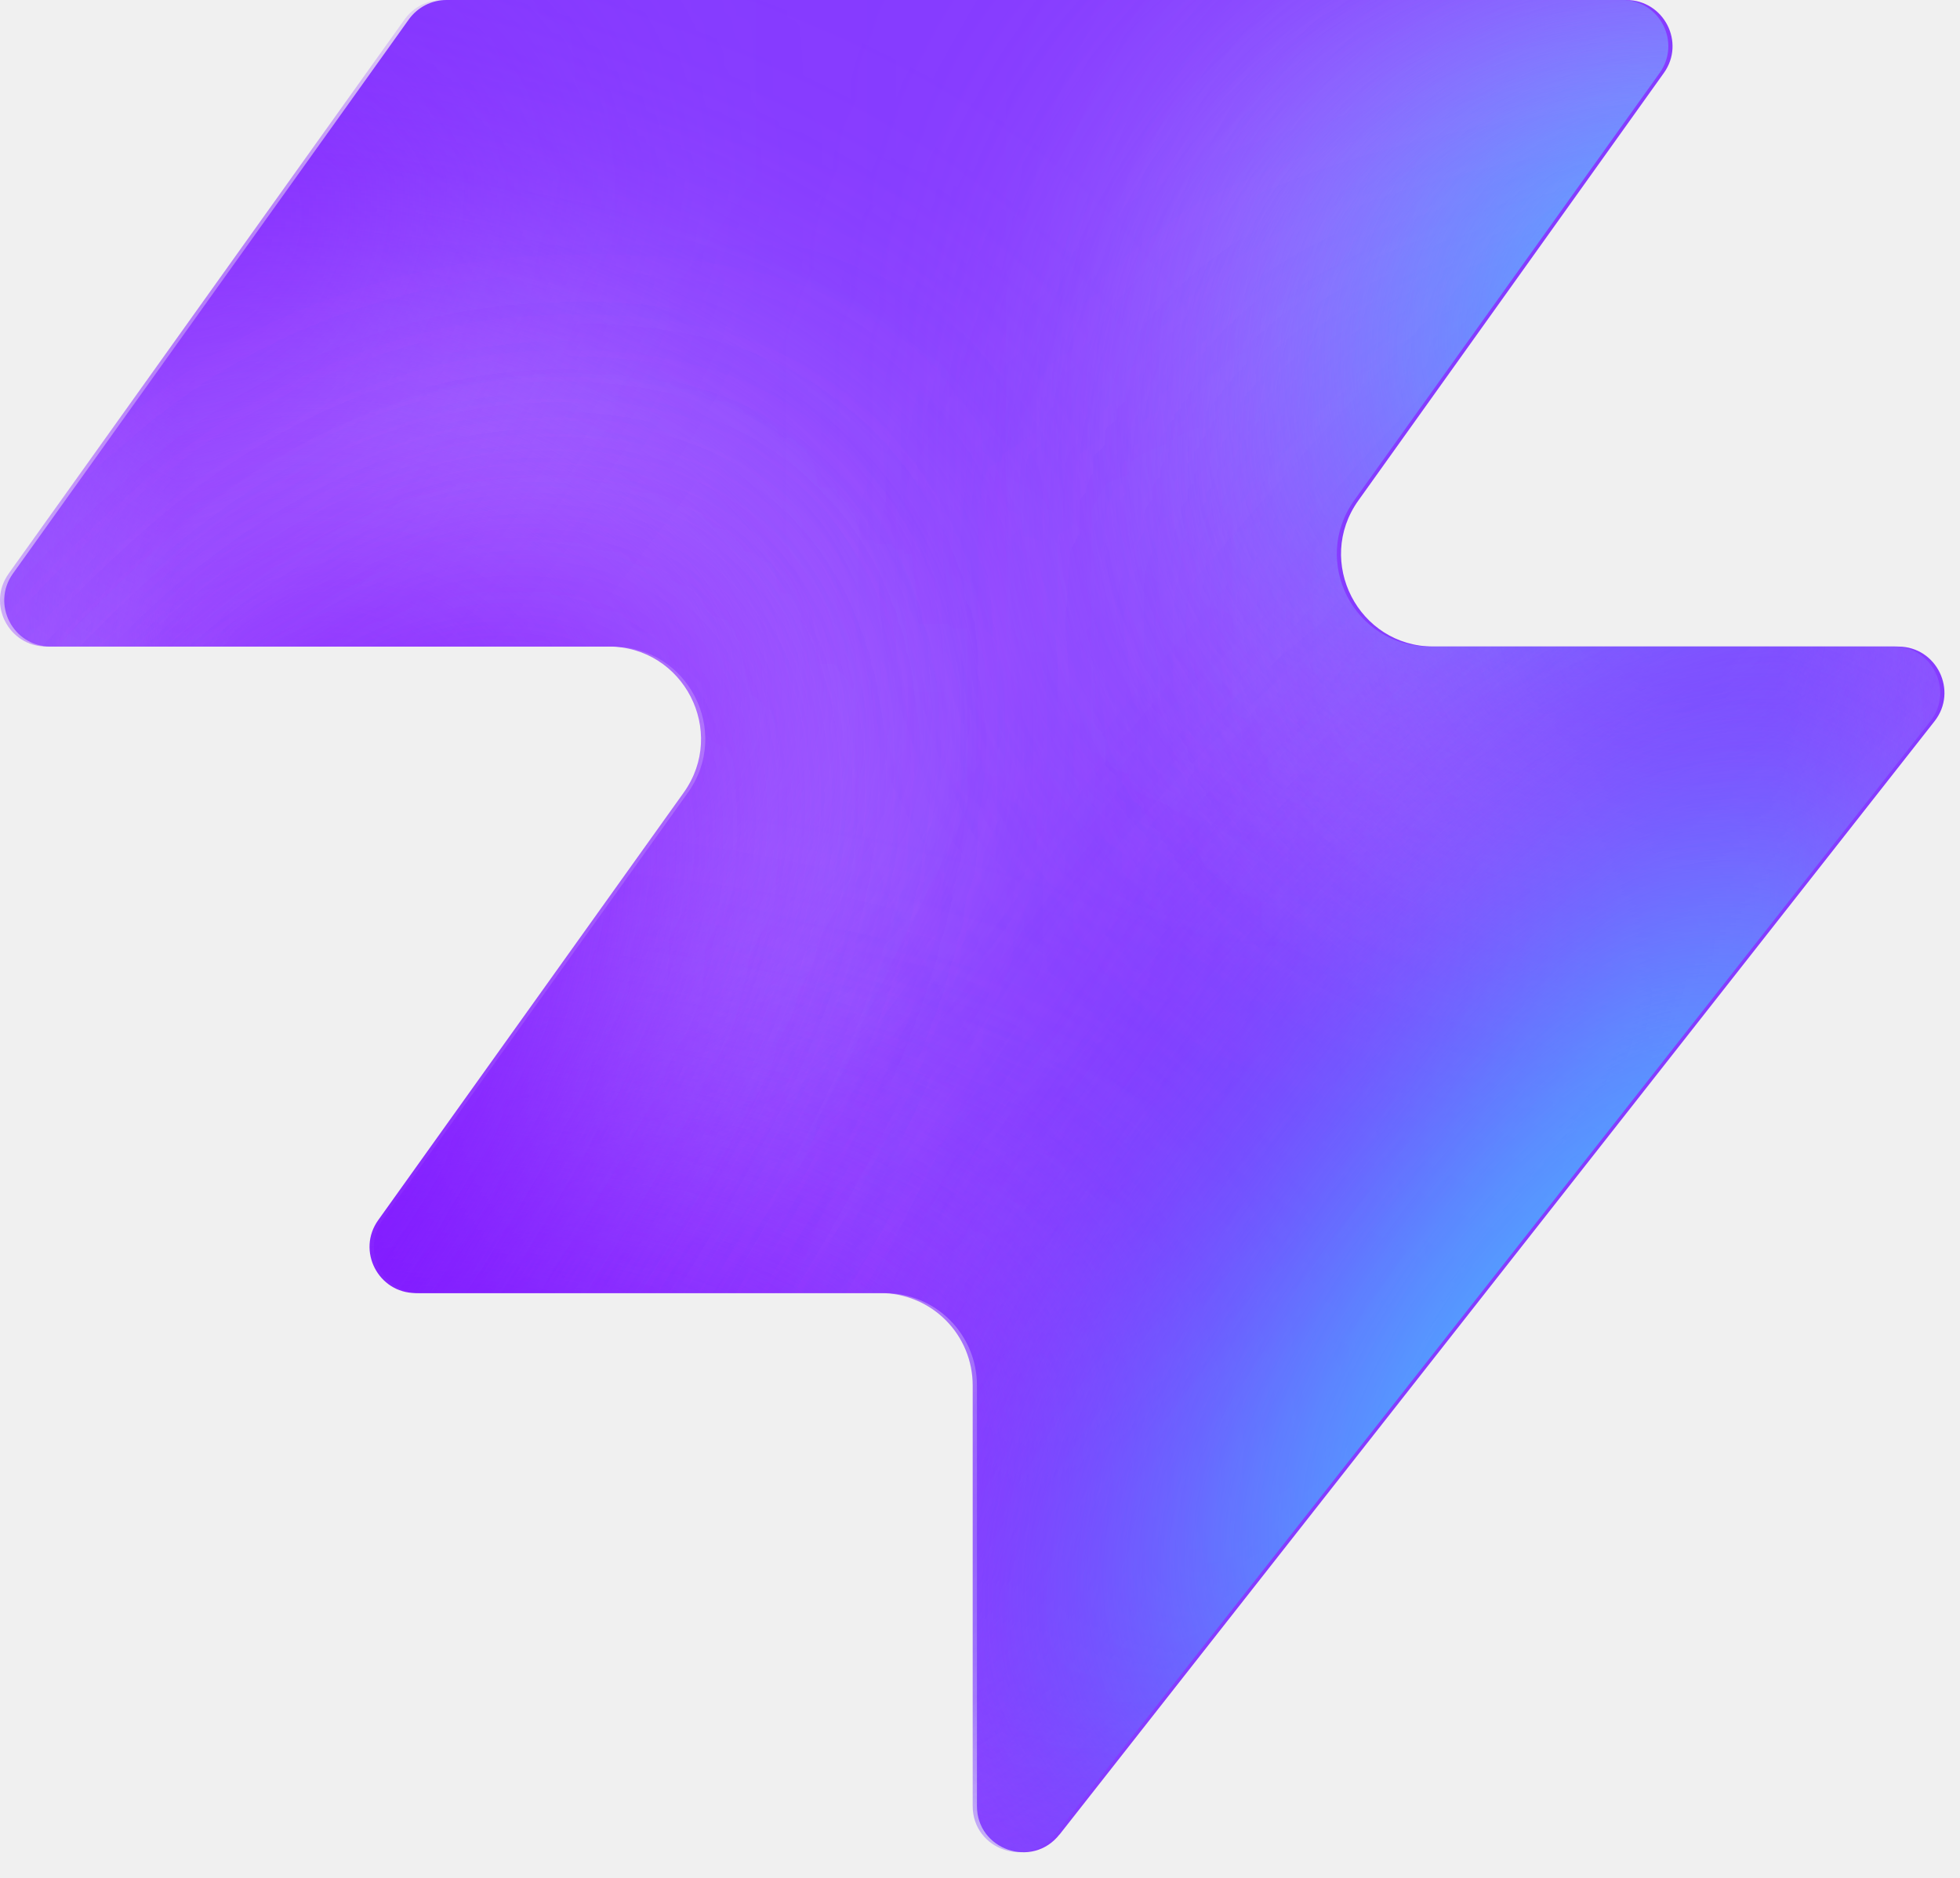
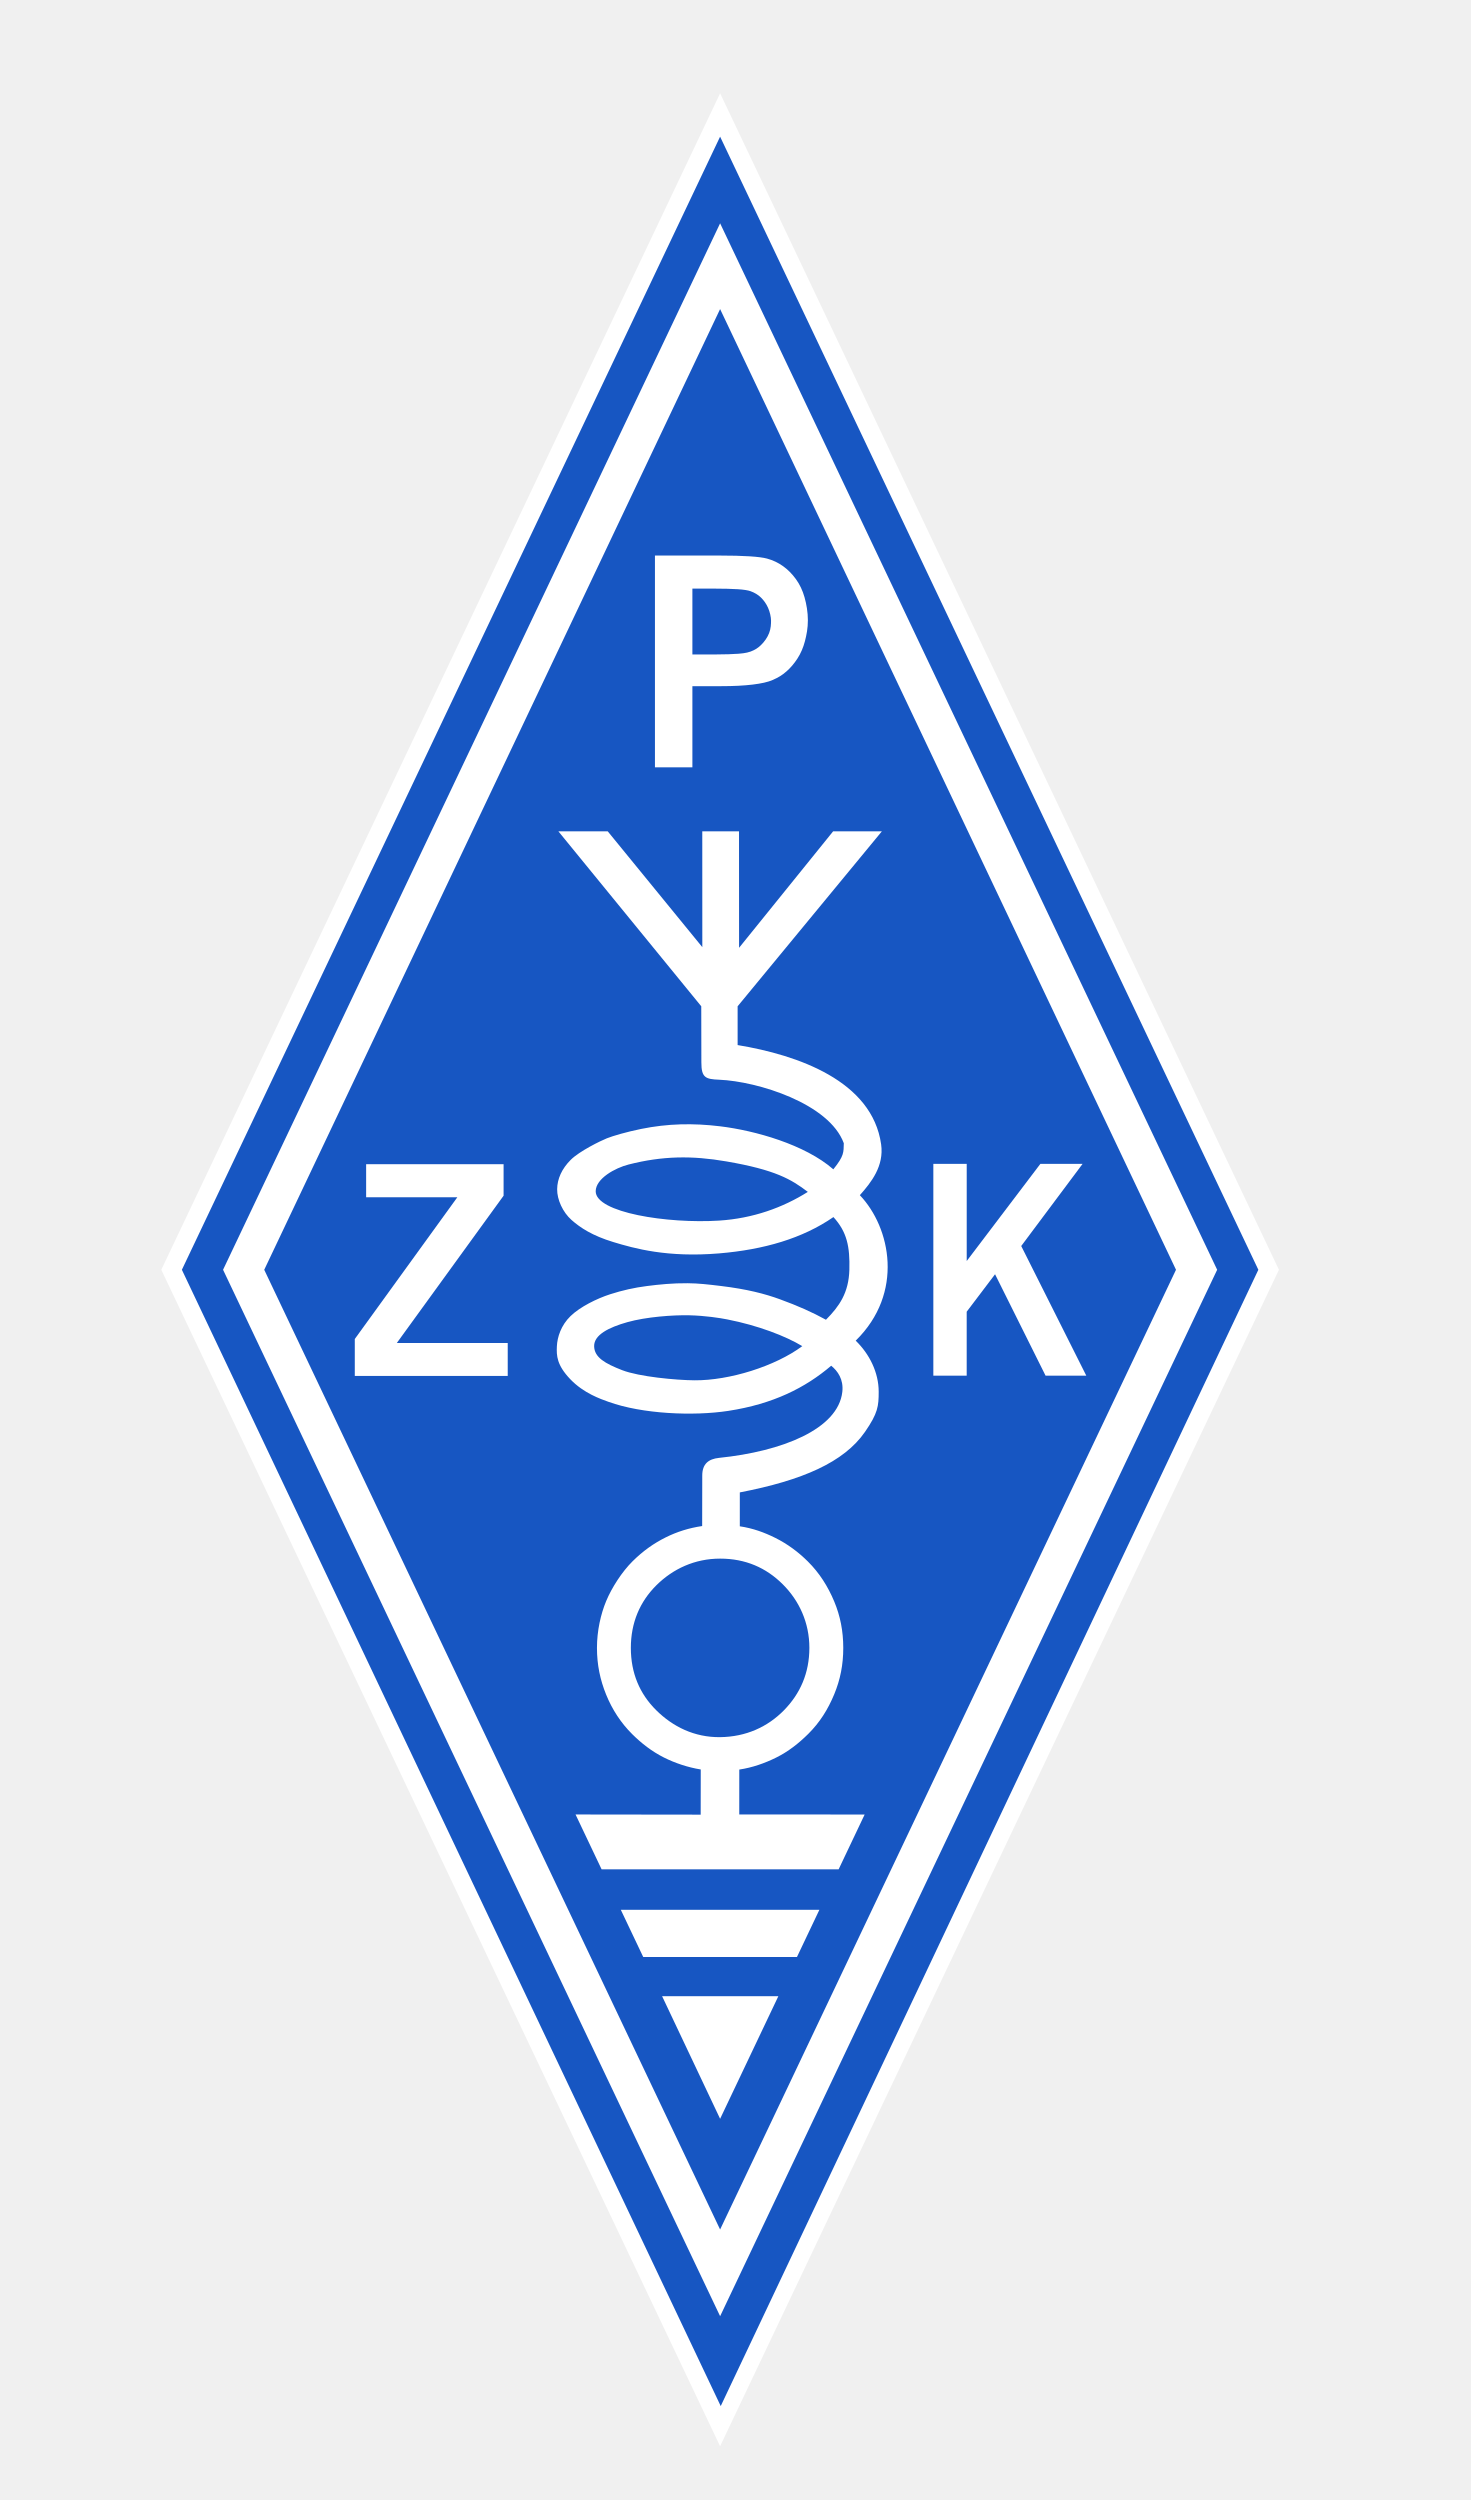
- <svg xmlns="http://www.w3.org/2000/svg" width="48" height="46" fill="none" viewBox="0 0 48 46">
-   <path fill="#863bff" d="M25.946 44.938c-.664.845-2.021.375-2.021-.698V33.937a2.26 2.26 0 0 0-2.262-2.262H10.287c-.92 0-1.456-1.04-.92-1.788l7.48-10.471c1.07-1.497 0-3.578-1.842-3.578H1.237c-.92 0-1.456-1.04-.92-1.788L10.013.474c.214-.297.556-.474.92-.474h28.894c.92 0 1.456 1.04.92 1.788l-7.48 10.471c-1.07 1.498 0 3.579 1.842 3.579h11.377c.943 0 1.473 1.088.89 1.83L25.947 44.94z" style="fill:#863bff;fill:color(display-p3 .525 .23 1);fill-opacity:1" />
-   <mask id="a" width="48" height="46" x="0" y="0" maskUnits="userSpaceOnUse" style="mask-type:alpha">
-     <path fill="#000" d="M25.842 44.938c-.664.844-2.021.375-2.021-.698V33.937a2.26 2.26 0 0 0-2.262-2.262H10.183c-.92 0-1.456-1.04-.92-1.788l7.48-10.471c1.07-1.498 0-3.579-1.842-3.579H1.133c-.92 0-1.456-1.04-.92-1.787L9.91.473c.214-.297.556-.474.92-.474h28.894c.92 0 1.456 1.04.92 1.788l-7.48 10.471c-1.07 1.498 0 3.578 1.842 3.578h11.377c.943 0 1.473 1.088.89 1.832L25.843 44.94z" style="fill:#000;fill-opacity:1" />
-   </mask>
-   <g mask="url(#a)">
-     <g filter="url(#b)">
-       <ellipse cx="5.508" cy="14.704" fill="#ede6ff" rx="5.508" ry="14.704" style="fill:#ede6ff;fill:color(display-p3 .927 .903 1);fill-opacity:1" transform="matrix(.00324 1 1 -.00324 -4.47 31.516)" />
+ <svg xmlns="http://www.w3.org/2000/svg" viewBox="0 0 188.976 321.26" height="321.26" width="188.976" xml:space="preserve" id="svg2" version="1.1">
+   <defs id="defs6" />
+   <g transform="matrix(1.333333,0,0,-1.333333,0,321.2599)" id="g10">
+     <path id="path12" style="fill:#ffffff;fill-opacity:1;fill-rule:evenodd;stroke:none" d="M 69.403,231.953 15.545,118.568 69.402,5.181 123.261,118.567 Z" />
+     <path id="path14" style="fill:#1756c2;fill-opacity:1;fill-rule:nonzero;stroke:none" d="M 17.529,118.567 69.462,9.053 121.277,118.567 69.402,227.775 Z" />
+     <path id="path16" style="fill:#ffffff;fill-opacity:1;fill-rule:nonzero;stroke:none" d="M 117.308,118.568 69.403,17.713 21.498,118.568 69.403,219.422 Z" />
+     <path id="path18" style="fill:#1756c2;fill-opacity:1;fill-rule:nonzero;stroke:none" d="M 113.34,118.567 69.402,26.069 25.466,118.567 69.402,211.157 Z" />
+     <path id="path20" style="fill:#ffffff;fill-opacity:1;fill-rule:nonzero;stroke:none" d="M 78.971,56.883 H 59.832 l 2.16,-4.548 h 14.818 z" />
+     <path id="path22" style="fill:#ffffff;fill-opacity:1;fill-rule:nonzero;stroke:none" d="M 75.016,48.556 H 63.812 l 5.591,-11.818 z" />
+     <path id="path24" style="fill:#ffffff;fill-opacity:1;fill-rule:nonzero;stroke:none" d="m 77.323,111.207 c -1.595,0.962 -4.236,1.987 -7.224,2.574 -0.717,0.141 -2.109,0.361 -3.664,0.399 -1.555,0.037 -4.154,-0.151 -5.965,-0.66 -1.81,-0.509 -3.224,-1.232 -3.208,-2.317 0.016,-1.085 1.064,-1.675 2.698,-2.311 1.634,-0.636 5.202,-0.964 6.968,-0.978 3.378,-0.027 7.798,1.36 10.395,3.293 z m -8.025,12.099 c 3.284,0.207 6.16,1.258 8.558,2.767 -1.595,1.213 -3.113,2.122 -7.853,2.938 -3.326,0.573 -6.139,0.533 -9.415,-0.298 -1.323,-0.336 -3.16,-1.359 -3.176,-2.57 -0.028,-2.07 6.924,-3.15 11.886,-2.837 z m 6.133,-35.043 c -1.598,1.589 -3.584,2.465 -6.028,2.465 -2.443,0 -4.547,-0.986 -6.141,-2.567 -1.596,-1.583 -2.462,-3.613 -2.462,-6.037 0,-2.42 0.843,-4.416 2.44,-6.002 1.596,-1.583 3.673,-2.629 6.163,-2.6 2.49,0.028 4.585,0.989 6.155,2.592 1.57,1.603 2.445,3.59 2.448,6.011 0.001,2.424 -0.975,4.55 -2.576,6.139 z M 71.251,70.398 71.249,66.07 83.334,66.066 80.825,60.782 H 57.981 l -2.511,5.287 12.06,-0.016 0.007,4.354 c -1.226,0.197 -2.476,0.613 -3.55,1.153 -1.158,0.582 -2.155,1.358 -3.054,2.249 -1.09,1.082 -1.933,2.377 -2.517,3.816 -0.574,1.418 -0.882,2.869 -0.882,4.499 0,1.63 0.357,3.242 0.893,4.526 0.535,1.283 1.524,2.816 2.538,3.821 1.013,1.005 2.046,1.729 3.175,2.294 1.128,0.565 2.287,0.919 3.533,1.103 l 0.009,4.864 c -8e-4,1.107 0.582,1.601 1.623,1.707 6.059,0.619 11.472,2.763 11.876,6.358 0.136,1.207 -0.448,2.018 -1.071,2.522 -2.498,-2.126 -5.584,-3.686 -9.911,-4.351 -3.367,-0.517 -8.297,-0.306 -11.562,0.875 -0.729,0.264 -2.374,0.813 -3.676,2.178 -1.302,1.365 -1.332,2.268 -1.291,3.163 0.041,0.896 0.4,2.029 1.32,2.921 0.92,0.892 2.54,1.691 3.811,2.101 1.187,0.382 2.328,0.637 3.535,0.791 1.207,0.154 2.482,0.285 3.942,0.273 1.067,-0.01 1.95,-0.115 3.198,-0.265 2.522,-0.305 4.236,-0.751 5.692,-1.282 1.735,-0.633 3.08,-1.229 4.436,-1.973 1.288,1.298 2.196,2.594 2.256,4.816 0.06,2.222 -0.227,3.649 -1.536,5.08 -2.976,-2.059 -6.701,-3.14 -11.025,-3.501 -5,-0.417 -8.172,0.481 -10.187,1.093 -2.015,0.611 -3.18,1.377 -4.027,2.126 -0.847,0.749 -1.4,1.969 -1.388,2.969 0.012,1 0.451,1.965 1.297,2.817 0.845,0.852 2.905,1.851 3.494,2.087 0.588,0.235 1.901,0.618 3.291,0.901 2.567,0.522 5.011,0.573 7.625,0.256 3.355,-0.407 8.175,-1.752 10.911,-4.146 1.049,1.302 0.987,1.636 1.009,2.514 -1.4,3.822 -8.279,5.963 -12.014,6.122 -1.29,0.054 -1.718,0.176 -1.714,1.675 l -0.01,5.402 -13.772,16.864 h 4.756 l 9.118,-11.164 -0.004,11.164 h 3.541 l 0.005,-11.227 9.067,11.227 4.698,5e-4 -13.904,-16.865 v -3.737 c 5.803,-0.959 12.971,-3.453 13.831,-9.57 0.293,-2.081 -0.947,-3.662 -2.052,-4.898 2.969,-3.119 4.29,-9.424 -0.399,-14.022 1.317,-1.275 2.218,-3.058 2.216,-4.932 -0.002,-1.381 -0.072,-2.051 -1.317,-3.853 -2.036,-2.945 -6.043,-4.675 -12.068,-5.839 l -8e-4,-3.267 c 1.253,-0.185 2.352,-0.584 3.43,-1.121 1.166,-0.581 2.209,-1.355 3.13,-2.27 1.107,-1.097 1.929,-2.393 2.539,-3.852 0.586,-1.404 0.871,-2.86 0.872,-4.475 8e-4,-1.616 -0.287,-3.065 -0.873,-4.476 -0.604,-1.457 -1.392,-2.714 -2.497,-3.809 -0.915,-0.908 -1.92,-1.704 -3.099,-2.288 -1.101,-0.545 -2.296,-0.966 -3.552,-1.154" />
+     <g transform="scale(0.91,1)" id="g26">
+       <path id="path28" style="fill:#ffffff;fill-opacity:1;fill-rule:nonzero;stroke:none" d="m 69.365,187.403 v -20.41 h 3.966 v 7.82 h 3.04 c 1.308,0 2.422,0.051 3.338,0.153 0.909,0.101 1.632,0.241 2.145,0.451 0.577,0.235 0.958,0.436 1.434,0.814 0.435,0.344 0.827,0.763 1.176,1.256 0.348,0.492 0.61,1.045 0.785,1.657 0.175,0.614 0.314,1.254 0.314,2.029 0,0.775 -0.151,1.549 -0.355,2.208 -0.203,0.656 -0.507,1.239 -0.911,1.747 -0.404,0.506 -0.862,0.926 -1.372,1.257 -0.507,0.329 -1.072,0.572 -1.689,0.725 -0.389,0.096 -1.005,0.169 -1.845,0.218 -0.847,0.05 -1.918,0.075 -3.215,0.075 z m 3.966,-3.187 h 2.306 c 0.913,0 1.922,-0.022 2.518,-0.059 0.607,-0.038 1.068,-0.103 1.321,-0.186 0.421,-0.137 0.811,-0.34 1.118,-0.617 0.313,-0.282 0.554,-0.59 0.749,-0.982 0.196,-0.392 0.318,-0.914 0.318,-1.243 2e-4,-0.329 -0.015,-0.755 -0.203,-1.198 -0.188,-0.443 -0.518,-0.853 -0.86,-1.154 -0.342,-0.302 -0.645,-0.469 -1.105,-0.629 -0.461,-0.16 -1.17,-0.202 -1.268,-0.209 -0.557,-0.04 -1.492,-0.067 -2.3,-0.067 h -2.594 z" />
    </g>
-     <g filter="url(#c)">
-       <ellipse cx="10.399" cy="29.851" fill="#ede6ff" rx="10.399" ry="29.851" style="fill:#ede6ff;fill:color(display-p3 .927 .903 1);fill-opacity:1" transform="matrix(.00324 1 1 -.00324 -39.328 7.883)" />
+     <g transform="matrix(0,-0.98,1,0,0,0)" id="g30">
+       <path id="path32" style="fill:#ffffff;fill-opacity:1;fill-rule:nonzero;stroke:none" d="m -114.179,34.194 h 3.633 v 14.74 h -3.237 V 38.551 38.242 l -0.264,0.188 -14.224,10.105 h -3.1 V 35.287 h 3.252 v 8.484 0.308 l 0.263,-0.187 z" />
    </g>
-     <g filter="url(#d)">
-       <ellipse cx="5.508" cy="30.487" fill="#7e14ff" rx="5.508" ry="30.487" style="fill:#7e14ff;fill:color(display-p3 .492 .077 1);fill-opacity:1" transform="rotate(89.814 -25.913 -14.639)scale(1 -1)" />
-     </g>
-     <g filter="url(#e)">
-       <ellipse cx="5.508" cy="30.599" fill="#7e14ff" rx="5.508" ry="30.599" style="fill:#7e14ff;fill:color(display-p3 .492 .077 1);fill-opacity:1" transform="rotate(89.814 -32.644 -3.334)scale(1 -1)" />
-     </g>
-     <g filter="url(#f)">
-       <ellipse cx="5.508" cy="30.599" fill="#7e14ff" rx="5.508" ry="30.599" style="fill:#7e14ff;fill:color(display-p3 .492 .077 1);fill-opacity:1" transform="matrix(.00324 1 1 -.00324 -34.34 30.47)" />
-     </g>
-     <g filter="url(#g)">
-       <ellipse cx="14.072" cy="22.078" fill="#ede6ff" rx="14.072" ry="22.078" style="fill:#ede6ff;fill:color(display-p3 .927 .903 1);fill-opacity:1" transform="rotate(93.35 24.506 48.493)scale(-1 1)" />
-     </g>
-     <g filter="url(#h)">
-       <ellipse cx="3.47" cy="21.501" fill="#7e14ff" rx="3.47" ry="21.501" style="fill:#7e14ff;fill:color(display-p3 .492 .077 1);fill-opacity:1" transform="rotate(89.009 28.708 47.59)scale(-1 1)" />
-     </g>
-     <g filter="url(#i)">
-       <ellipse cx="3.47" cy="21.501" fill="#7e14ff" rx="3.47" ry="21.501" style="fill:#7e14ff;fill:color(display-p3 .492 .077 1);fill-opacity:1" transform="rotate(89.009 28.708 47.59)scale(-1 1)" />
-     </g>
-     <g filter="url(#j)">
-       <ellipse cx=".387" cy="8.972" fill="#7e14ff" rx="4.407" ry="29.108" style="fill:#7e14ff;fill:color(display-p3 .492 .077 1);fill-opacity:1" transform="rotate(39.51 .387 8.972)" />
-     </g>
-     <g filter="url(#k)">
-       <ellipse cx="47.523" cy="-6.092" fill="#7e14ff" rx="4.407" ry="29.108" style="fill:#7e14ff;fill:color(display-p3 .492 .077 1);fill-opacity:1" transform="rotate(37.892 47.523 -6.092)" />
-     </g>
-     <g filter="url(#l)">
-       <ellipse cx="41.412" cy="6.333" fill="#47bfff" rx="5.971" ry="9.665" style="fill:#47bfff;fill:color(display-p3 .28 .748 1);fill-opacity:1" transform="rotate(37.892 41.412 6.333)" />
-     </g>
-     <g filter="url(#m)">
-       <ellipse cx="-1.879" cy="38.332" fill="#7e14ff" rx="4.407" ry="29.108" style="fill:#7e14ff;fill:color(display-p3 .492 .077 1);fill-opacity:1" transform="rotate(37.892 -1.88 38.332)" />
-     </g>
-     <g filter="url(#n)">
-       <ellipse cx="-1.879" cy="38.332" fill="#7e14ff" rx="4.407" ry="29.108" style="fill:#7e14ff;fill:color(display-p3 .492 .077 1);fill-opacity:1" transform="rotate(37.892 -1.88 38.332)" />
-     </g>
-     <g filter="url(#o)">
-       <ellipse cx="35.651" cy="29.907" fill="#7e14ff" rx="4.407" ry="29.108" style="fill:#7e14ff;fill:color(display-p3 .492 .077 1);fill-opacity:1" transform="rotate(37.892 35.651 29.907)" />
-     </g>
-     <g filter="url(#p)">
-       <ellipse cx="38.418" cy="32.4" fill="#47bfff" rx="5.971" ry="15.297" style="fill:#47bfff;fill:color(display-p3 .28 .748 1);fill-opacity:1" transform="rotate(37.892 38.418 32.4)" />
-     </g>
+     <path id="path34" style="fill:#ffffff;fill-opacity:1;fill-rule:nonzero;stroke:none" d="m 89.953,128.772 v -20.409 h 3.215 v 6.126 0.036 l 0.022,0.029 2.61,3.447 0.101,0.134 0.075,-0.15 4.792,-9.622 h 3.926 l -6.24,12.434 -0.03,0.06 0.04,0.054 5.873,7.862 h -4.069 l -6.911,-9.116 -0.187,-0.247 v 0.312 9.05 z" />
  </g>
-   <defs>
-     <filter id="b" width="60.045" height="41.654" x="-19.77" y="16.149" color-interpolation-filters="sRGB" filterUnits="userSpaceOnUse">
-       <feFlood flood-opacity="0" result="BackgroundImageFix" />
-       <feBlend in="SourceGraphic" in2="BackgroundImageFix" result="shape" />
-       <feGaussianBlur result="effect1_foregroundBlur_2002_17158" stdDeviation="7.659" />
-     </filter>
-     <filter id="c" width="90.34" height="51.437" x="-54.613" y="-7.533" color-interpolation-filters="sRGB" filterUnits="userSpaceOnUse">
-       <feFlood flood-opacity="0" result="BackgroundImageFix" />
-       <feBlend in="SourceGraphic" in2="BackgroundImageFix" result="shape" />
-       <feGaussianBlur result="effect1_foregroundBlur_2002_17158" stdDeviation="7.659" />
-     </filter>
-     <filter id="d" width="79.355" height="29.4" x="-49.64" y="2.03" color-interpolation-filters="sRGB" filterUnits="userSpaceOnUse">
-       <feFlood flood-opacity="0" result="BackgroundImageFix" />
-       <feBlend in="SourceGraphic" in2="BackgroundImageFix" result="shape" />
-       <feGaussianBlur result="effect1_foregroundBlur_2002_17158" stdDeviation="4.596" />
-     </filter>
-     <filter id="e" width="79.579" height="29.4" x="-45.045" y="20.029" color-interpolation-filters="sRGB" filterUnits="userSpaceOnUse">
-       <feFlood flood-opacity="0" result="BackgroundImageFix" />
-       <feBlend in="SourceGraphic" in2="BackgroundImageFix" result="shape" />
-       <feGaussianBlur result="effect1_foregroundBlur_2002_17158" stdDeviation="4.596" />
-     </filter>
-     <filter id="f" width="79.579" height="29.4" x="-43.513" y="21.178" color-interpolation-filters="sRGB" filterUnits="userSpaceOnUse">
-       <feFlood flood-opacity="0" result="BackgroundImageFix" />
-       <feBlend in="SourceGraphic" in2="BackgroundImageFix" result="shape" />
-       <feGaussianBlur result="effect1_foregroundBlur_2002_17158" stdDeviation="4.596" />
-     </filter>
-     <filter id="g" width="74.749" height="58.852" x="15.756" y="-17.901" color-interpolation-filters="sRGB" filterUnits="userSpaceOnUse">
-       <feFlood flood-opacity="0" result="BackgroundImageFix" />
-       <feBlend in="SourceGraphic" in2="BackgroundImageFix" result="shape" />
-       <feGaussianBlur result="effect1_foregroundBlur_2002_17158" stdDeviation="7.659" />
-     </filter>
-     <filter id="h" width="61.377" height="25.362" x="23.548" y="2.284" color-interpolation-filters="sRGB" filterUnits="userSpaceOnUse">
-       <feFlood flood-opacity="0" result="BackgroundImageFix" />
-       <feBlend in="SourceGraphic" in2="BackgroundImageFix" result="shape" />
-       <feGaussianBlur result="effect1_foregroundBlur_2002_17158" stdDeviation="4.596" />
-     </filter>
-     <filter id="i" width="61.377" height="25.362" x="23.548" y="2.284" color-interpolation-filters="sRGB" filterUnits="userSpaceOnUse">
-       <feFlood flood-opacity="0" result="BackgroundImageFix" />
-       <feBlend in="SourceGraphic" in2="BackgroundImageFix" result="shape" />
-       <feGaussianBlur result="effect1_foregroundBlur_2002_17158" stdDeviation="4.596" />
-     </filter>
-     <filter id="j" width="56.045" height="63.649" x="-27.636" y="-22.853" color-interpolation-filters="sRGB" filterUnits="userSpaceOnUse">
-       <feFlood flood-opacity="0" result="BackgroundImageFix" />
-       <feBlend in="SourceGraphic" in2="BackgroundImageFix" result="shape" />
-       <feGaussianBlur result="effect1_foregroundBlur_2002_17158" stdDeviation="4.596" />
-     </filter>
-     <filter id="k" width="54.814" height="64.646" x="20.116" y="-38.415" color-interpolation-filters="sRGB" filterUnits="userSpaceOnUse">
-       <feFlood flood-opacity="0" result="BackgroundImageFix" />
-       <feBlend in="SourceGraphic" in2="BackgroundImageFix" result="shape" />
-       <feGaussianBlur result="effect1_foregroundBlur_2002_17158" stdDeviation="4.596" />
-     </filter>
-     <filter id="l" width="33.541" height="35.313" x="24.641" y="-11.323" color-interpolation-filters="sRGB" filterUnits="userSpaceOnUse">
-       <feFlood flood-opacity="0" result="BackgroundImageFix" />
-       <feBlend in="SourceGraphic" in2="BackgroundImageFix" result="shape" />
-       <feGaussianBlur result="effect1_foregroundBlur_2002_17158" stdDeviation="4.596" />
-     </filter>
-     <filter id="m" width="54.814" height="64.646" x="-29.286" y="6.009" color-interpolation-filters="sRGB" filterUnits="userSpaceOnUse">
-       <feFlood flood-opacity="0" result="BackgroundImageFix" />
-       <feBlend in="SourceGraphic" in2="BackgroundImageFix" result="shape" />
-       <feGaussianBlur result="effect1_foregroundBlur_2002_17158" stdDeviation="4.596" />
-     </filter>
-     <filter id="n" width="54.814" height="64.646" x="-29.286" y="6.009" color-interpolation-filters="sRGB" filterUnits="userSpaceOnUse">
-       <feFlood flood-opacity="0" result="BackgroundImageFix" />
-       <feBlend in="SourceGraphic" in2="BackgroundImageFix" result="shape" />
-       <feGaussianBlur result="effect1_foregroundBlur_2002_17158" stdDeviation="4.596" />
-     </filter>
-     <filter id="o" width="54.814" height="64.646" x="8.244" y="-2.416" color-interpolation-filters="sRGB" filterUnits="userSpaceOnUse">
-       <feFlood flood-opacity="0" result="BackgroundImageFix" />
-       <feBlend in="SourceGraphic" in2="BackgroundImageFix" result="shape" />
-       <feGaussianBlur result="effect1_foregroundBlur_2002_17158" stdDeviation="4.596" />
-     </filter>
-     <filter id="p" width="39.409" height="43.623" x="18.713" y="10.588" color-interpolation-filters="sRGB" filterUnits="userSpaceOnUse">
-       <feFlood flood-opacity="0" result="BackgroundImageFix" />
-       <feBlend in="SourceGraphic" in2="BackgroundImageFix" result="shape" />
-       <feGaussianBlur result="effect1_foregroundBlur_2002_17158" stdDeviation="4.596" />
-     </filter>
-   </defs>
</svg>
